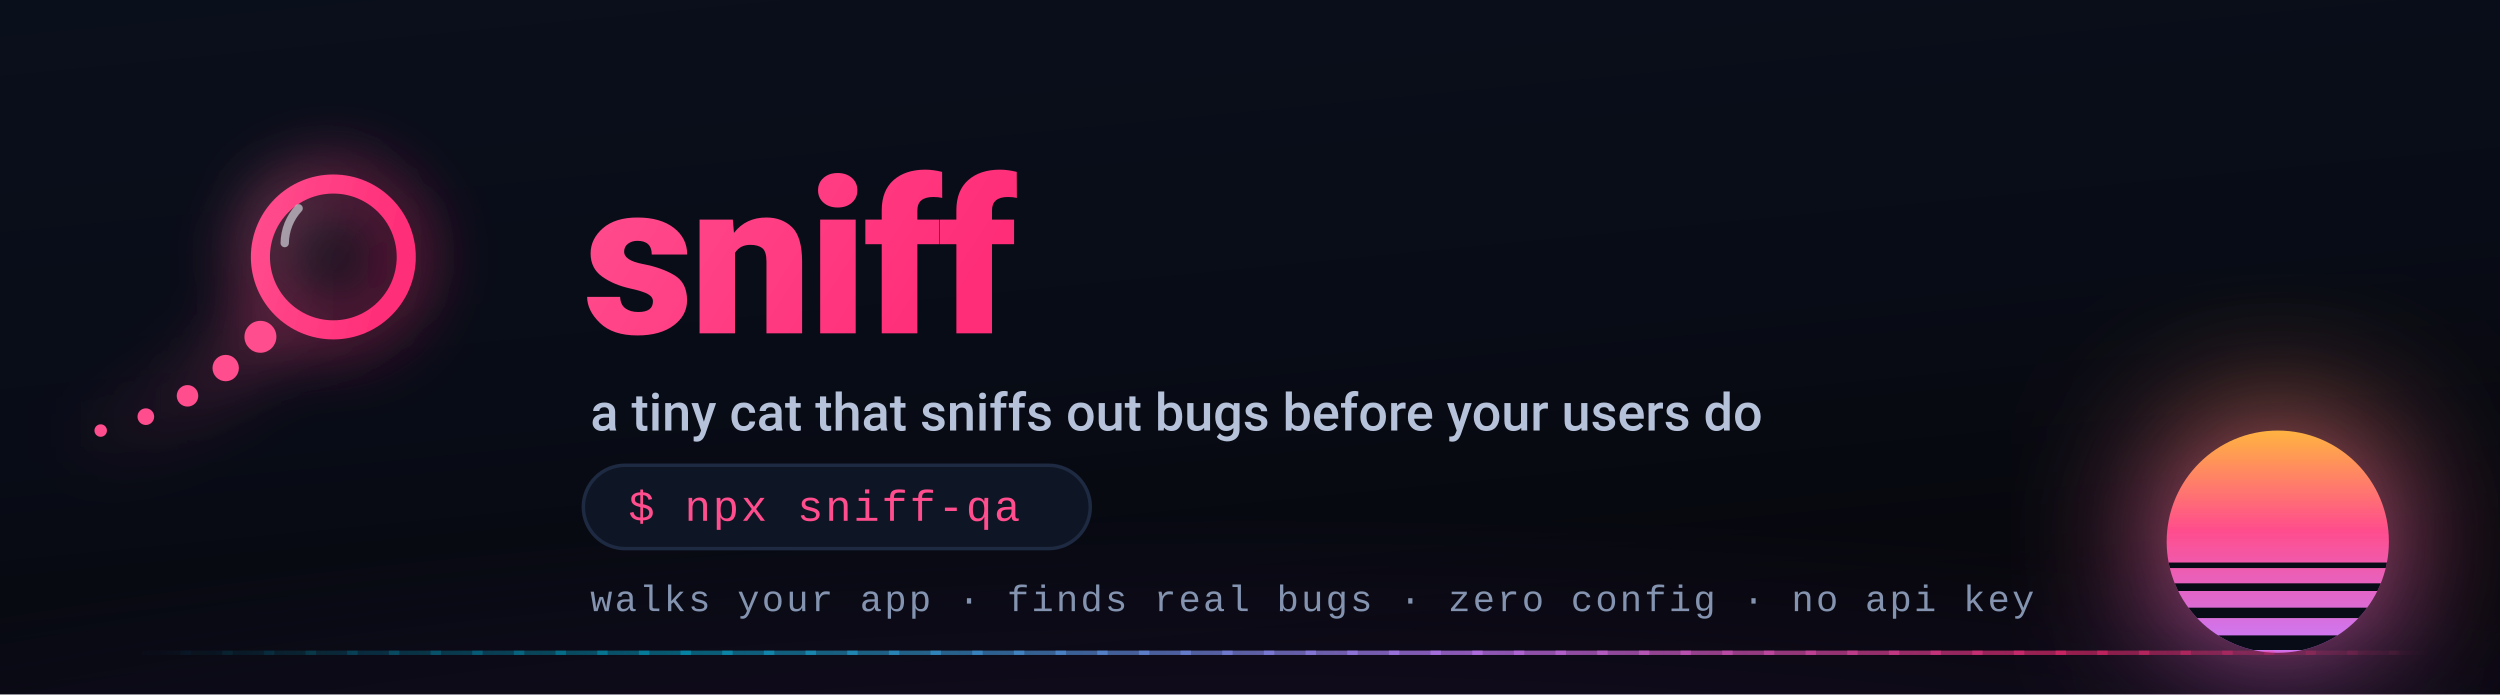
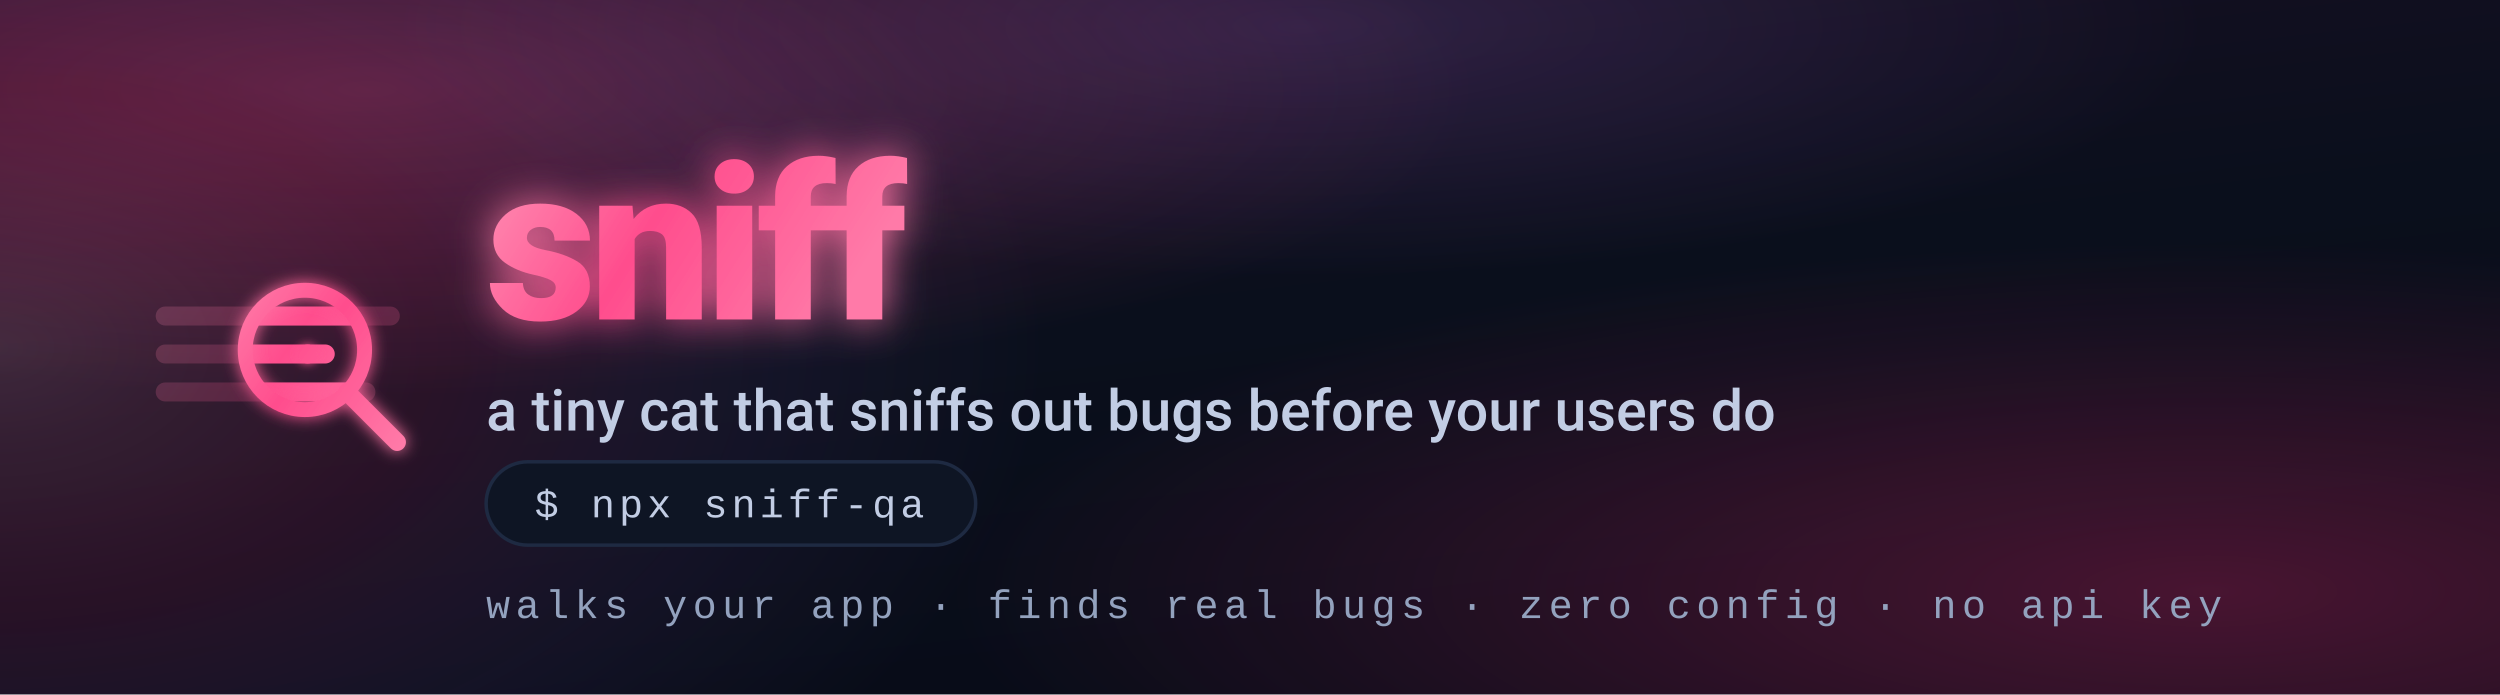
- <svg xmlns="http://www.w3.org/2000/svg" viewBox="0 0 720 200" fill="none" role="img" aria-label="sniff: a tiny cat that sniffs out bugs before your users do">
+ <svg xmlns="http://www.w3.org/2000/svg" viewBox="0 0 720 200" fill="none" role="img" aria-label="sniff: a loupe scans a field of code and the line under the lens lights up">
  <defs>
-     <linearGradient id="bg" x1="0" y1="0" x2="0.35" y2="1">
-       <stop offset="0%" stop-color="#0A0F1C" />
-       <stop offset="60%" stop-color="#080C16" />
-       <stop offset="100%" stop-color="#07070C" />
+     <linearGradient id="sf-ground" x1="0" y1="0" x2="0.4" y2="1">
+       <stop offset="0%" stop-color="#1A1024" />
+       <stop offset="55%" stop-color="#0A0F1C" />
+       <stop offset="100%" stop-color="#080C18" />
    </linearGradient>
-     <radialGradient id="bloomg" cx="0.5" cy="1" r="0.75">
-       <stop offset="0%" stop-color="#FF2D78" stop-opacity="0.30" />
-       <stop offset="38%" stop-color="#7C3AED" stop-opacity="0.14" />
-       <stop offset="100%" stop-color="#7C3AED" stop-opacity="0" />
+     <radialGradient id="sf-bloomA" cx="0.15" cy="0.13" r="0.44">
+       <stop offset="0%" stop-color="#FF4D8D" stop-opacity="0.26" />
+       <stop offset="100%" stop-color="#FF4D8D" stop-opacity="0" />
    </radialGradient>
-     <linearGradient id="brand" x1="0" y1="0" x2="1" y2="0.25" gradientUnits="objectBoundingBox">
-       <stop offset="0%" stop-color="#FF4D8D" />
-       <stop offset="100%" stop-color="#FF2D78" />
-       <animateTransform attributeName="gradientTransform" type="translate" values="-0.12 0; 0.12 0; -0.12 0" dur="18s" repeatCount="indefinite" />
+     <radialGradient id="sf-bloomB" cx="0.88" cy="0.85" r="0.50">
+       <stop offset="0%" stop-color="#FF2D78" stop-opacity="0.26" />
+       <stop offset="100%" stop-color="#FF2D78" stop-opacity="0" />
+     </radialGradient>
+     <radialGradient id="sf-bloomC" cx="0.52" cy="0.04" r="0.36">
+       <stop offset="0%" stop-color="#C77DFF" stop-opacity="0.16" />
+       <stop offset="100%" stop-color="#C77DFF" stop-opacity="0" />
+     </radialGradient>
+     <radialGradient id="sf-wash" cx="0.5" cy="0.5" r="0.5">
+       <stop offset="0%" stop-color="#FF8FB4" stop-opacity="0.20" />
+       <stop offset="42%" stop-color="#FF2D78" stop-opacity="0.124" />
+       <stop offset="76%" stop-color="#C77DFF" stop-opacity="0.046" />
+       <stop offset="100%" stop-color="#C77DFF" stop-opacity="0" />
+     </radialGradient>
+     <clipPath id="sf-frame">
+       <rect width="720" height="200" />
+     </clipPath>
+     <linearGradient id="sf-ink" gradientUnits="userSpaceOnUse" x1="40" y1="88" x2="200" y2="200">
+       <stop class="sfk1" offset="0%" stop-color="#FF8FB4" />
+       <stop class="sfk2" offset="52%" stop-color="#FF4D8D" />
+       <stop class="sfk3" offset="100%" stop-color="#FF7AA8" />
    </linearGradient>
-     <linearGradient id="sun" x1="0" y1="0" x2="0" y2="1">
-       <stop offset="0%" stop-color="#FFB341" />
-       <stop offset="45%" stop-color="#FF4D8D" />
-       <stop offset="100%" stop-color="#C77DFF" />
-     </linearGradient>
-     <linearGradient id="horizonline" gradientUnits="userSpaceOnUse" x1="40" y1="188" x2="700" y2="188">
-       <stop offset="0%" stop-color="#00D4FF" stop-opacity="0" />
-       <stop offset="24%" stop-color="#00D4FF" stop-opacity="0.42" />
-       <stop offset="58%" stop-color="#C77DFF" stop-opacity="0.72" />
-       <stop offset="84%" stop-color="#FF2D78" stop-opacity="0.6" />
-       <stop offset="100%" stop-color="#FF2D78" stop-opacity="0" />
-     </linearGradient>
-     <linearGradient id="gridfade" gradientUnits="userSpaceOnUse" x1="0" y1="188" x2="0" y2="200">
-       <stop offset="0%" stop-color="#00D4FF" stop-opacity="0.5" />
-       <stop offset="100%" stop-color="#FF2D78" stop-opacity="0.05" />
-     </linearGradient>
-     <linearGradient id="sheeng" x1="0" y1="0" x2="1" y2="0">
-       <stop offset="0%" stop-color="#F2F6FF" stop-opacity="0" />
-       <stop offset="50%" stop-color="#F2F6FF" stop-opacity="0.5" />
-       <stop offset="100%" stop-color="#F2F6FF" stop-opacity="0" />
-     </linearGradient>
-     <filter id="glow" x="-40%" y="-40%" width="180%" height="180%">
-       <feGaussianBlur stdDeviation="10" result="b" />
+     <filter id="sf-glow" x="-45%" y="-45%" width="190%" height="190%">
+       <feGaussianBlur stdDeviation="6.0" result="b" />
      <feMerge>
        <feMergeNode in="b" />
        <feMergeNode in="SourceGraphic" />
      </feMerge>
    </filter>
-     <filter id="glow-atmo" x="-70%" y="-70%" width="240%" height="240%">
-       <feGaussianBlur stdDeviation="22" result="b" />
+     <filter id="sf-glow-sm" x="-150%" y="-150%" width="400%" height="400%">
+       <feGaussianBlur stdDeviation="3.6" result="b" />
      <feMerge>
        <feMergeNode in="b" />
        <feMergeNode in="SourceGraphic" />
      </feMerge>
    </filter>
-     <clipPath id="sunclip">
-       <circle cx="656" cy="156" r="32" />
+     <clipPath id="sf-lens" clipPathUnits="userSpaceOnUse">
+       <circle cx="128" cy="130" r="41" />
    </clipPath>
-     <clipPath id="gridclip">
-       <rect x="0" y="188" width="720" height="12" />
-     </clipPath>
-     <clipPath id="wordclip">
-       <text x="168" y="96" font-family="system-ui, -apple-system, 'Segoe UI', Roboto, 'Helvetica Neue', Arial, sans-serif" font-size="62" font-weight="800" letter-spacing="-1">sniff</text>
+     <linearGradient id="sf-word" x1="0" y1="0" x2="1" y2="0.25">
+       <stop class="sfk1" offset="0%" stop-color="#FF8FB4" />
+       <stop class="sfk2" offset="46%" stop-color="#FF4D8D" />
+       <stop class="sfk3" offset="100%" stop-color="#FF7AA8" />
+     </linearGradient>
+     <linearGradient id="sf-sheen" x1="0" y1="0" x2="1" y2="0">
+       <stop offset="0%" stop-color="#FFFFFF" stop-opacity="0" />
+       <stop offset="50%" stop-color="#FFFFFF" stop-opacity="0.62" />
+       <stop offset="100%" stop-color="#FFFFFF" stop-opacity="0" />
+     </linearGradient>
+     <clipPath id="sf-wordclip">
+       <text x="140" y="92" font-family="system-ui, -apple-system, 'Segoe UI', Roboto, 'Helvetica Neue', Arial, sans-serif" font-size="62" font-weight="800" letter-spacing="-1.9">sniff</text>
    </clipPath>
  </defs>
  <style>
    .disp { font-family: system-ui, -apple-system, 'Segoe UI', Roboto, 'Helvetica Neue', Arial, sans-serif; }
    .mono { font-family: ui-monospace, SFMono-Regular, 'SF Mono', Menlo, Consolas, 'Liberation Mono', monospace; }
-     .sub  { font-size: 15px; font-weight: 500; fill: #B6C2DA; }
-     .cmd  { font-size: 12.5px; letter-spacing: 0.6px; fill: #FF4D8D; }
-     .tag  { font-size: 10.6px; letter-spacing: 0.7px; fill: #8494B0; }
- 
-     @keyframes breathe { 0%,100% { opacity: 0.55; } 50% { opacity: 0.95; } }
-     .bloom { animation: breathe 9s ease-in-out infinite; }
- 
-     @keyframes sunpulse { 0%,100% { opacity: 0.42; } 50% { opacity: 0.62; } }
-     .sun { animation: sunpulse 10s ease-in-out infinite; }
- 
-     @keyframes flow { to { stroke-dashoffset: -240; } }
-     .flowline { animation: flow 14s linear infinite; }
- 
-     @keyframes pip { 0%,100% { opacity: 0.4; } 50% { opacity: 1; } }
-     .t1 { animation: pip 5s ease-in-out infinite 0s; }
-     .t2 { animation: pip 5s ease-in-out infinite 0.35s; }
-     .t3 { animation: pip 5s ease-in-out infinite 0.7s; }
-     .t4 { animation: pip 5s ease-in-out infinite 1.05s; }
-     .t5 { animation: pip 5s ease-in-out infinite 1.4s; }
- 
-     @keyframes sheen {
-       0%   { transform: translateX(0); }
-       34%  { transform: translateX(480px); }
-       100% { transform: translateX(480px); }
-     }
-     .sheen { animation: sheen 7.5s linear infinite; }
- 
+     .eyebrow { font-size: 13px; font-weight: 600; letter-spacing: 4.5px; fill: #FF8FB4; }
+     .head    { font-size: 22px; font-weight: 700; fill: #F2F6FF; letter-spacing: -0.5px; }
+     .sub     { font-size: 16.5px; font-weight: 500; fill: #C2CDE4; }
+     .tag     { font-size: 11.5px; letter-spacing: 1.6px; fill: #93A2BE; }
+     .chip    { font-size: 11.5px; letter-spacing: 1.2px; fill: #C2CDE4; }
+     @keyframes sf-breathe { 0%,100% { opacity:0.62; } 50% { opacity:1; } }
+     .sfbloom { animation: sf-breathe 11s ease-in-out infinite; }
+     @keyframes sf-sweep { 0% { transform: translateX(-360px); } 100% { transform: translateX(1080px); } }
+     .sfwash { animation: sf-sweep 15s cubic-bezier(.5,0,.5,1) infinite; }
+     @keyframes sf-sheen { 0% { transform: translateX(0); } 15%,100% { transform: translateX(285px); } }
+     .sfsheen { animation: sf-sheen 8.5s cubic-bezier(.4,0,.3,1) infinite; }
+     @keyframes sf-scan { 0%,100% { transform: translateX(-48px); } 50% { transform: translateX(48px); } }
+     @keyframes sf-scani { 0%,100% { transform: translateX(48px); } 50% { transform: translateX(-48px); } }
+     /* base transform parks the lens over the flagged row, so the resting frame is the
+        "found it" state rather than an arbitrary point of the sweep */
+     .sfscan  { transform: translateX(20px);  animation: sf-scan 7s ease-in-out infinite; }
+     .sfscani { transform: translateX(-20px); animation: sf-scani 7s ease-in-out infinite; }
+     @keyframes sf-flare { 0%,100% { opacity: 0.45; } 50% { opacity: 1; } }
+     .sfflare { animation: sf-flare 3.5s ease-in-out infinite; }
+     @keyframes sf-k1 { 0%,100% { stop-color:#FF8FB4; } 50% { stop-color:#FF4D8D; } }
+     @keyframes sf-k2 { 0%,100% { stop-color:#FF4D8D; } 50% { stop-color:#FF7AA8; } }
+     @keyframes sf-k3 { 0%,100% { stop-color:#FF7AA8; } 50% { stop-color:#FF8FB4; } }
+     .sfk1 { animation: sf-k1 14s ease-in-out infinite; }
+     .sfk2 { animation: sf-k2 14s ease-in-out infinite; }
+     .sfk3 { animation: sf-k3 14s ease-in-out infinite; }
    @media (prefers-reduced-motion: reduce) { * { animation: none !important; } }
  </style>
-   <rect width="720" height="200" fill="url(#bg)" />
-   <ellipse class="bloom" cx="360" cy="206" rx="440" ry="118" fill="url(#bloomg)" />
-   <g class="sun">
-     <g filter="url(#glow-atmo)">
-       <circle cx="656" cy="156" r="32" fill="url(#sun)" />
-     </g>
-     <g clip-path="url(#sunclip)" fill="#080C16">
-       <rect x="618" y="162" width="76" height="1.6" />
-       <rect x="618" y="168" width="76" height="2.2" />
-       <rect x="618" y="175" width="76" height="3" />
-       <rect x="618" y="183" width="76" height="4.2" />
+   <rect width="720" height="200" fill="url(#sf-ground)" />
+   <g class="sfbloom">
+     <rect width="720" height="200" fill="url(#sf-bloomA)" />
+     <rect width="720" height="200" fill="url(#sf-bloomB)" />
+     <rect width="720" height="200" fill="url(#sf-bloomC)" />
+   </g>
+   <g clip-path="url(#sf-frame)">
+     <g transform="translate(0,100)">
+       <ellipse class="sfwash" cx="0" cy="0" rx="300" ry="180" fill="url(#sf-wash)" />
    </g>
  </g>
-   <g id="grid" clip-path="url(#gridclip)" opacity="0">
-     <g stroke="url(#gridfade)" stroke-width="1" fill="none">
-       <path d="M360 188 L-360 200" />
-       <path d="M360 188 L40 200" />
-       <path d="M360 188 L200 200" />
-       <path d="M360 188 L300 200" />
-       <path d="M360 188 L360 200" />
-       <path d="M360 188 L420 200" />
-       <path d="M360 188 L520 200" />
-       <path d="M360 188 L680 200" />
-       <path d="M360 188 L1080 200" />
-       <line x1="0" y1="191" x2="720" y2="191" />
-       <line x1="0" y1="194" x2="720" y2="194" />
-       <line x1="0" y1="197" x2="720" y2="197" />
+   <g transform="translate(30,50) scale(0.3906)">
+     <g opacity="0.20" fill="url(#sf-ink)">
+       <rect x="38" y="98" width="180" height="14" rx="7" />
+       <rect x="38" y="126" width="132" height="14" rx="7" />
+       <rect x="38" y="154" width="162" height="14" rx="7" />
+       <circle cx="150" cy="133" r="7" />
    </g>
-   </g>
-   <g opacity="0.95">
-     <line x1="40" y1="188" x2="700" y2="188" stroke="url(#horizonline)" stroke-width="1.25" />
-     <line class="flowline" x1="40" y1="188" x2="700" y2="188" stroke="url(#horizonline)" stroke-width="1.25" stroke-dasharray="3 9" opacity="0.85" />
-   </g>
-   <g transform="translate(88,84)">
-     <g filter="url(#glow)">
-       <circle cx="8" cy="-10" r="21" stroke="url(#brand)" stroke-width="5.5" fill="none" />
-       <path d="M-2 -24 A 15 15 0 0 0 -6 -14" stroke="#F2F6FF" stroke-width="2.4" stroke-linecap="round" fill="none" opacity="0.55" />
-       <g fill="#FF4D8D">
-         <circle class="t1" cx="-13" cy="13" r="4.6" />
-         <circle class="t2" cx="-23" cy="22" r="3.8" />
-         <circle class="t3" cx="-34" cy="30" r="3.1" />
-         <circle class="t4" cx="-46" cy="36" r="2.4" />
-         <circle class="t5" cx="-59" cy="40" r="1.8" />
+     <g class="sfscan">
+       <g clip-path="url(#sf-lens)">
+         <g class="sfscani" fill="url(#sf-ink)">
+           <rect x="38" y="98" width="180" height="14" rx="7" />
+           <rect x="38" y="126" width="132" height="14" rx="7" />
+           <rect x="38" y="154" width="162" height="14" rx="7" />
+         </g>
+       </g>
+     </g>
+     <g class="sfflare" filter="url(#sf-glow-sm)" fill="url(#sf-ink)">
+       <circle cx="150" cy="133" r="7" />
+     </g>
+     <g class="sfscan">
+       <g filter="url(#sf-glow)">
+         <line x1="159" y1="161" x2="196" y2="198" stroke="url(#sf-ink)" stroke-width="13" stroke-linecap="round" />
+         <circle cx="128" cy="130" r="44" fill="none" stroke="url(#sf-ink)" stroke-width="11" />
      </g>
    </g>
  </g>
-   <text class="disp" x="168" y="96" font-size="62" font-weight="800" letter-spacing="-1" fill="url(#brand)">sniff</text>
-   <g clip-path="url(#wordclip)">
+   <g filter="url(#sf-glow)">
+     <text class="disp" x="140" y="92" font-size="62" font-weight="800" letter-spacing="-1.9" fill="url(#sf-word)">sniff</text>
+   </g>
+   <g clip-path="url(#sf-wordclip)">
    <g transform="skewX(-18)">
-       <rect class="sheen" x="-120" y="26" width="56" height="90" fill="url(#sheeng)" opacity="0.7" />
+       <rect class="sfsheen" x="72" y="30" width="29" height="84" fill="url(#sf-sheen)" opacity="0.45" />
    </g>
  </g>
-   <text class="disp sub" x="170" y="124">a tiny cat that sniffs out bugs before your users do</text>
-   <rect x="168" y="134" width="146" height="24" rx="12" fill="#0E1524" stroke="#1E2A42" stroke-width="1" />
-   <text class="mono cmd" x="181" y="150">$ npx sniff-qa</text>
-   <text class="mono tag" x="170" y="176">walks your app · finds real bugs · zero config · no api key</text>
+   <text class="disp sub" x="140" y="124">a tiny cat that sniffs out bugs before your users do</text>
+   <g transform="translate(140,133)">
+     <rect x="0" y="0" width="141" height="24" rx="12" fill="#0E1524" stroke="#1E2A42" stroke-width="1" />
+     <text class="mono chip" x="14" y="16">$ npx sniff-qa</text>
+   </g>
+   <text class="mono tag" x="140" y="178">walks your app  ·  finds real bugs  ·  zero config  ·  no api key</text>
</svg>
